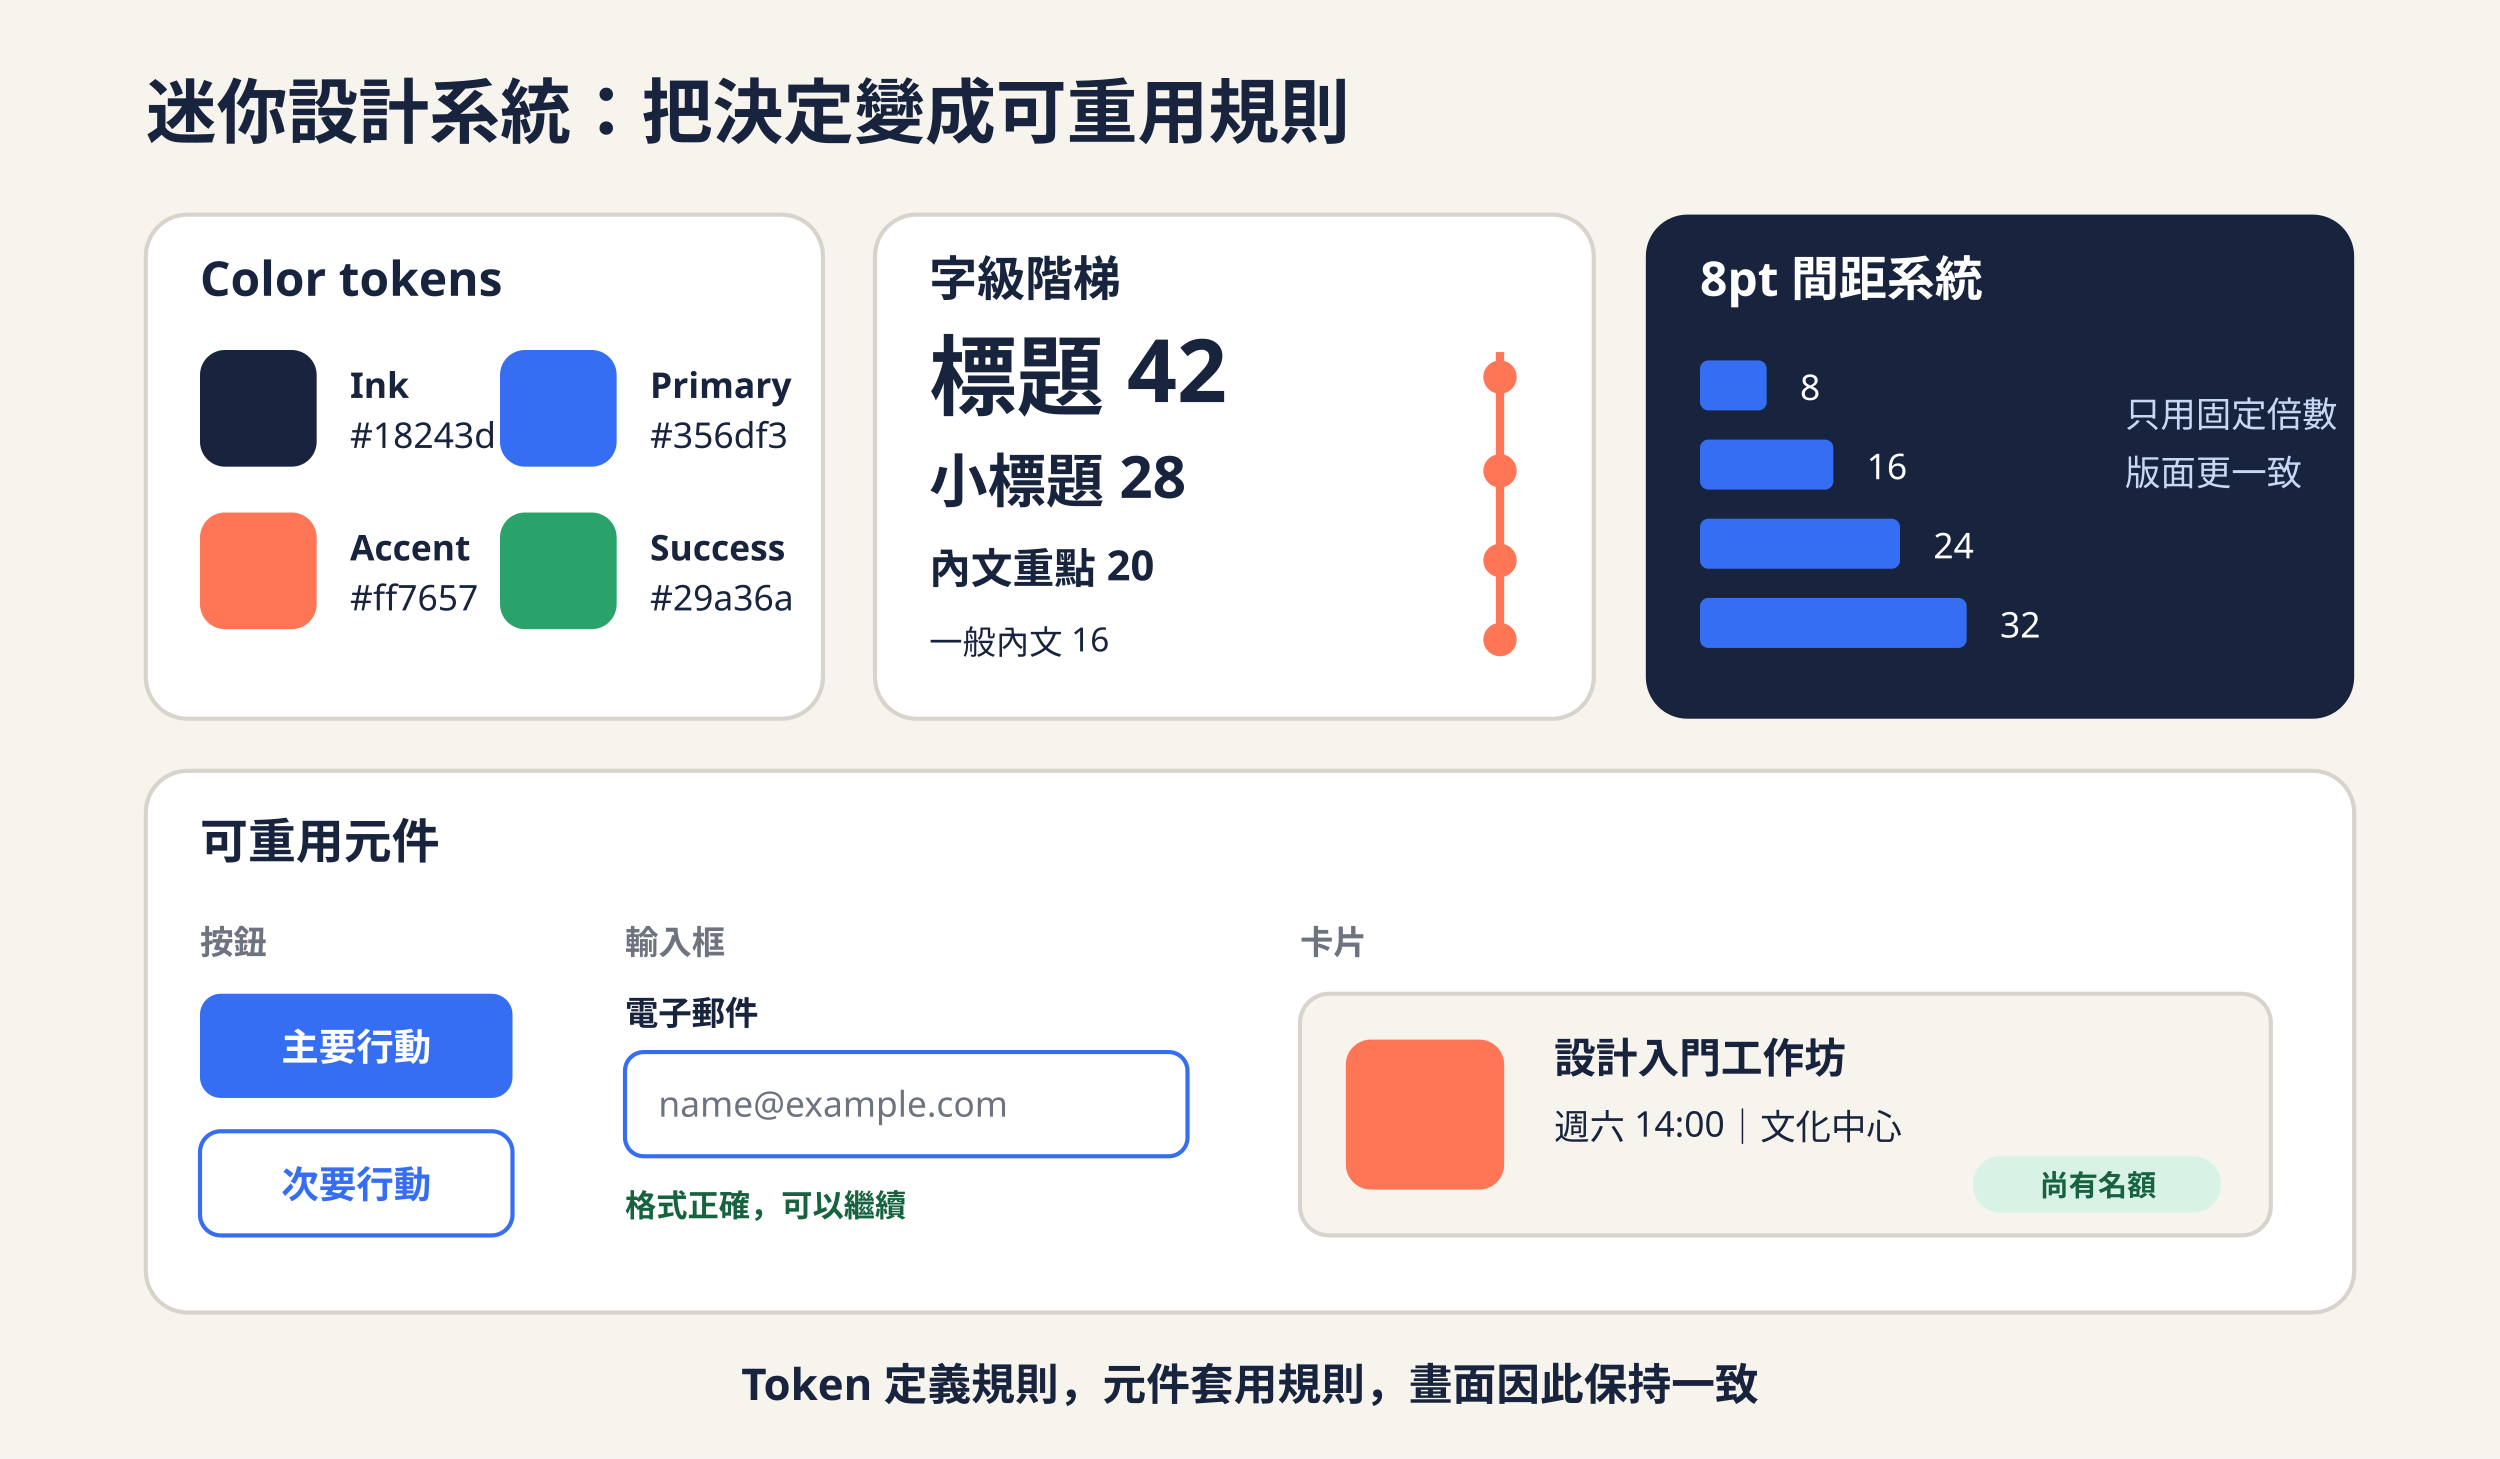
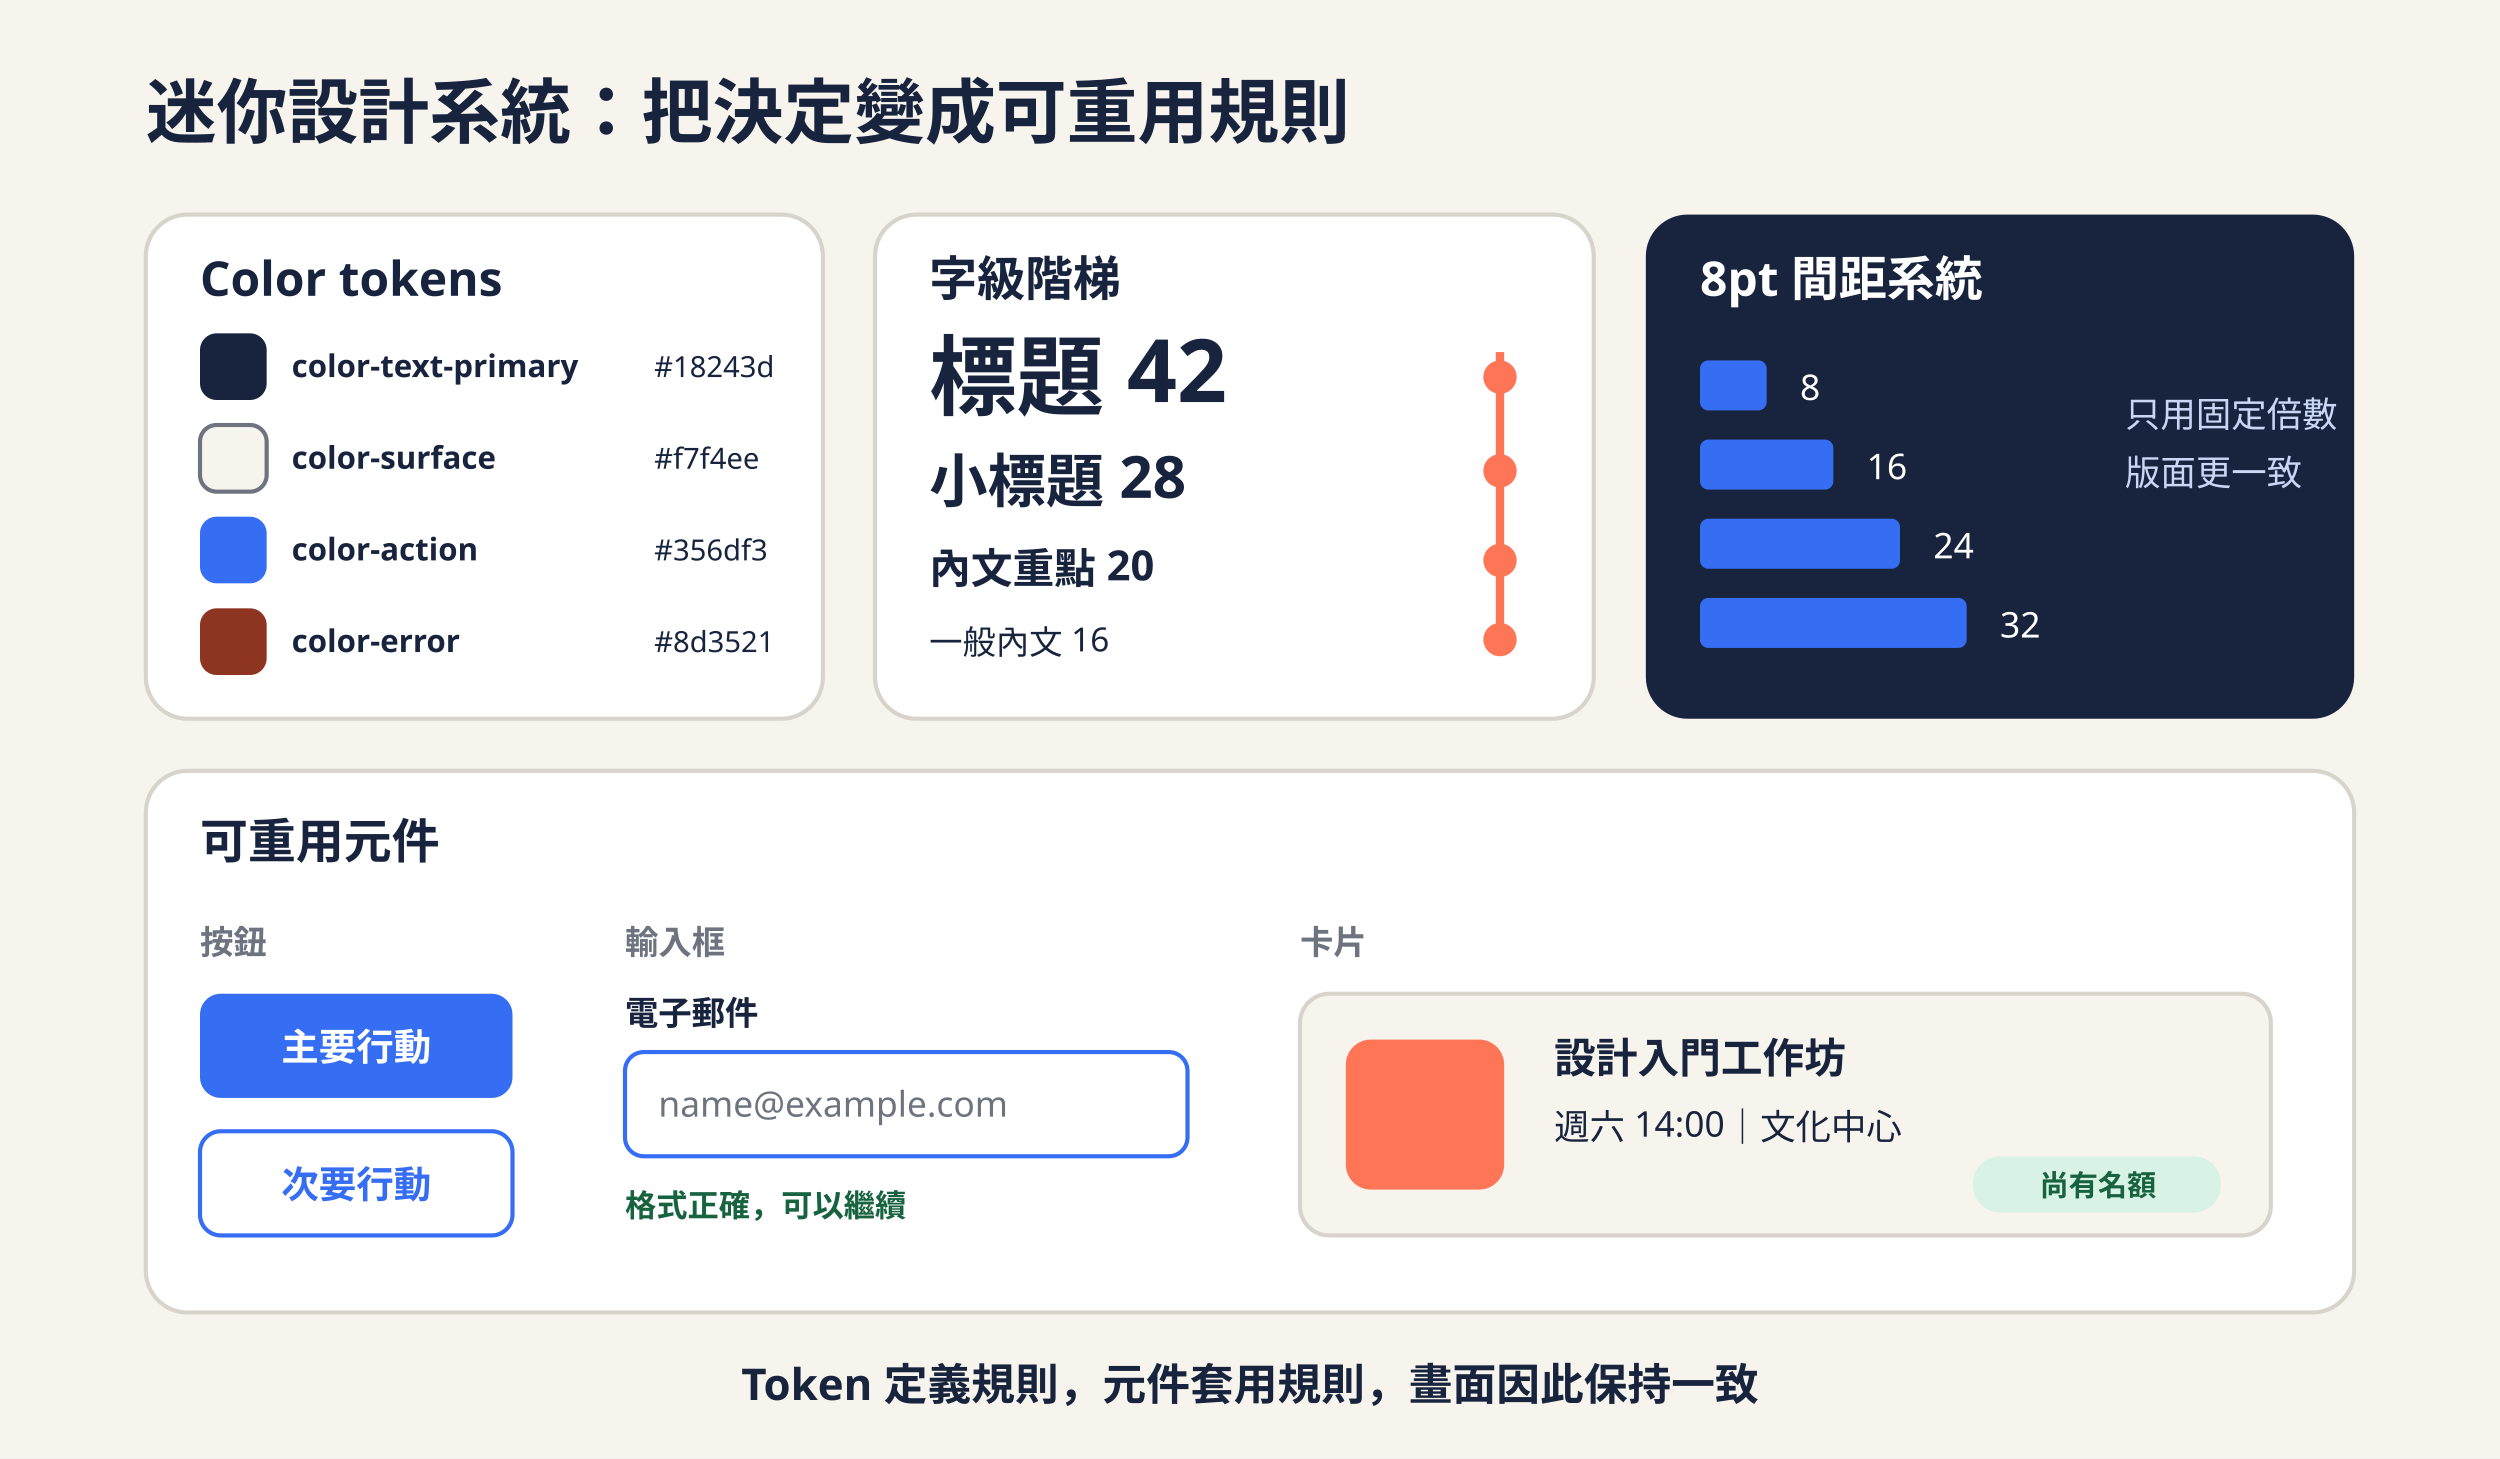
<svg xmlns="http://www.w3.org/2000/svg" viewBox="0 0 1200 700" role="img" aria-label="迷你設計系統的色彩字級間距與元件規則">
  <rect width="1200" height="700" fill="#f7f4ee" />
  <text x="70" y="66" fill="#18243d" font-family="system-ui, sans-serif" font-size="34" font-weight="700">迷你設計系統：把決定變成可重用規則</text>
  <rect x="70" y="103" width="325" height="242" rx="20" fill="#ffffff" stroke="#d8d4cc" stroke-width="2" />
  <text x="96" y="142" fill="#18243d" font-family="system-ui, sans-serif" font-size="23" font-weight="800">Color tokens</text>
-   <g font-family="system-ui, sans-serif" font-size="17" fill="#18243d">
-     <rect x="96" y="168" width="56" height="56" rx="12" fill="#18243d" />
-     <text x="168" y="191" font-weight="700">Ink</text>
-     <text x="168" y="215">#18243d</text>
-     <rect x="240" y="168" width="56" height="56" rx="12" fill="#356df3" />
-     <text x="312" y="191" font-weight="700">Primary</text>
-     <text x="312" y="215">#356df3</text>
-     <rect x="96" y="246" width="56" height="56" rx="12" fill="#ff7657" />
-     <text x="168" y="269" font-weight="700">Accent</text>
-     <text x="168" y="293">#ff7657</text>
-     <rect x="240" y="246" width="56" height="56" rx="12" fill="#29a36a" />
-     <text x="312" y="269" font-weight="700">Success</text>
-     <text x="312" y="293">#29a36a</text>
+   <g font-family="system-ui, sans-serif" fill="#18243d">
+     <rect x="96" y="160" width="32" height="32" rx="8" fill="#18243d" />
+     <text x="140" y="181" font-size="15" font-weight="700">color-text-primary</text>
+     <text x="314" y="181" font-size="14">#18243d</text>
+     <rect x="96" y="204" width="32" height="32" rx="8" fill="#f7f4ee" stroke="#6d7480" stroke-width="2" />
+     <text x="140" y="225" font-size="15" font-weight="700">color-surface</text>
+     <text x="314" y="225" font-size="14">#f7f4ee</text>
+     <rect x="96" y="248" width="32" height="32" rx="8" fill="#356df3" />
+     <text x="140" y="269" font-size="15" font-weight="700">color-action</text>
+     <text x="314" y="269" font-size="14">#356df3</text>
+     <rect x="96" y="292" width="32" height="32" rx="8" fill="#8d3521" />
+     <text x="140" y="313" font-size="15" font-weight="700">color-error</text>
+     <text x="314" y="313" font-size="14">#8d3521</text>
  </g>
  <rect x="420" y="103" width="345" height="242" rx="20" fill="#ffffff" stroke="#d8d4cc" stroke-width="2" />
  <text x="446" y="142" fill="#18243d" font-family="system-ui, sans-serif" font-size="23" font-weight="800">字級階梯</text>
  <g font-family="system-ui, sans-serif" fill="#18243d">
    <text x="446" y="196" font-size="42" font-weight="800">標題 42</text>
    <text x="446" y="241" font-size="28" font-weight="750">小標題 28</text>
    <text x="446" y="280" font-size="20" font-weight="650">內文重點 20</text>
    <text x="446" y="314" font-size="16">一般內文 16</text>
  </g>
  <line x1="720" y1="169" x2="720" y2="314" stroke="#ff7657" stroke-width="4" />
  <circle cx="720" cy="181" r="8" fill="#ff7657" />
  <circle cx="720" cy="226" r="8" fill="#ff7657" />
  <circle cx="720" cy="269" r="8" fill="#ff7657" />
  <circle cx="720" cy="307" r="8" fill="#ff7657" />
  <rect x="790" y="103" width="340" height="242" rx="20" fill="#18243d" />
  <text x="816" y="142" fill="#ffffff" font-family="system-ui, sans-serif" font-size="23" font-weight="800">8pt 間距系統</text>
  <g font-family="system-ui, sans-serif" font-size="17" fill="#ffffff">
    <rect x="816" y="173" width="32" height="24" rx="4" fill="#356df3" />
    <text x="864" y="192">8</text>
    <rect x="816" y="211" width="64" height="24" rx="4" fill="#356df3" />
    <text x="896" y="230">16</text>
    <rect x="816" y="249" width="96" height="24" rx="4" fill="#356df3" />
    <text x="928" y="268">24</text>
    <rect x="816" y="287" width="128" height="24" rx="4" fill="#356df3" />
    <text x="960" y="306">32</text>
  </g>
  <text x="1020" y="205" fill="#c9d6f5" font-family="system-ui, sans-serif" font-size="17">只用固定倍數</text>
  <text x="1020" y="233" fill="#c9d6f5" font-family="system-ui, sans-serif" font-size="17">版面更一致</text>
  <rect x="70" y="370" width="1060" height="260" rx="20" fill="#ffffff" stroke="#d8d4cc" stroke-width="2" />
  <text x="96" y="412" fill="#18243d" font-family="system-ui, sans-serif" font-size="23" font-weight="800">可重用元件</text>
  <g font-family="system-ui, sans-serif">
    <text x="96" y="458" fill="#6d7480" font-size="16" font-weight="700">按鈕</text>
    <rect x="96" y="477" width="150" height="50" rx="10" fill="#356df3" />
    <text x="171" y="509" text-anchor="middle" fill="#ffffff" font-size="18" font-weight="750">主要行動</text>
    <rect x="96" y="543" width="150" height="50" rx="10" fill="#ffffff" stroke="#356df3" stroke-width="2" />
    <text x="171" y="575" text-anchor="middle" fill="#356df3" font-size="18" font-weight="750">次要行動</text>
    <text x="300" y="458" fill="#6d7480" font-size="16" font-weight="700">輸入框</text>
    <text x="300" y="492" fill="#18243d" font-size="16" font-weight="700">電子郵件</text>
    <rect x="300" y="505" width="270" height="50" rx="9" fill="#ffffff" stroke="#356df3" stroke-width="2" />
    <text x="316" y="536" fill="#6d7480" font-size="17">name@example.com</text>
    <text x="300" y="584" fill="#17633f" font-size="15" font-weight="700">格式正確，可以繼續</text>
    <text x="624" y="458" fill="#6d7480" font-size="16" font-weight="700">卡片</text>
    <rect x="624" y="477" width="466" height="116" rx="14" fill="#f7f4ee" stroke="#d8d4cc" stroke-width="2" />
    <rect x="646" y="499" width="76" height="72" rx="12" fill="#ff7657" />
    <text x="746" y="515" fill="#18243d" font-size="20" font-weight="800">設計入門工作坊</text>
    <text x="746" y="547" fill="#18243d" font-size="17">週六 14:00｜文化中心</text>
    <rect x="947" y="555" width="119" height="27" rx="13" fill="#d9f2e6" />
    <text x="1007" y="574" text-anchor="middle" fill="#17633f" font-size="14" font-weight="800">尚有名額</text>
  </g>
  <text x="600" y="672" text-anchor="middle" fill="#18243d" font-family="system-ui, sans-serif" font-size="21" font-weight="700">Token 定義規則，元件套用規則，畫面因此保持一致</text>
</svg>
